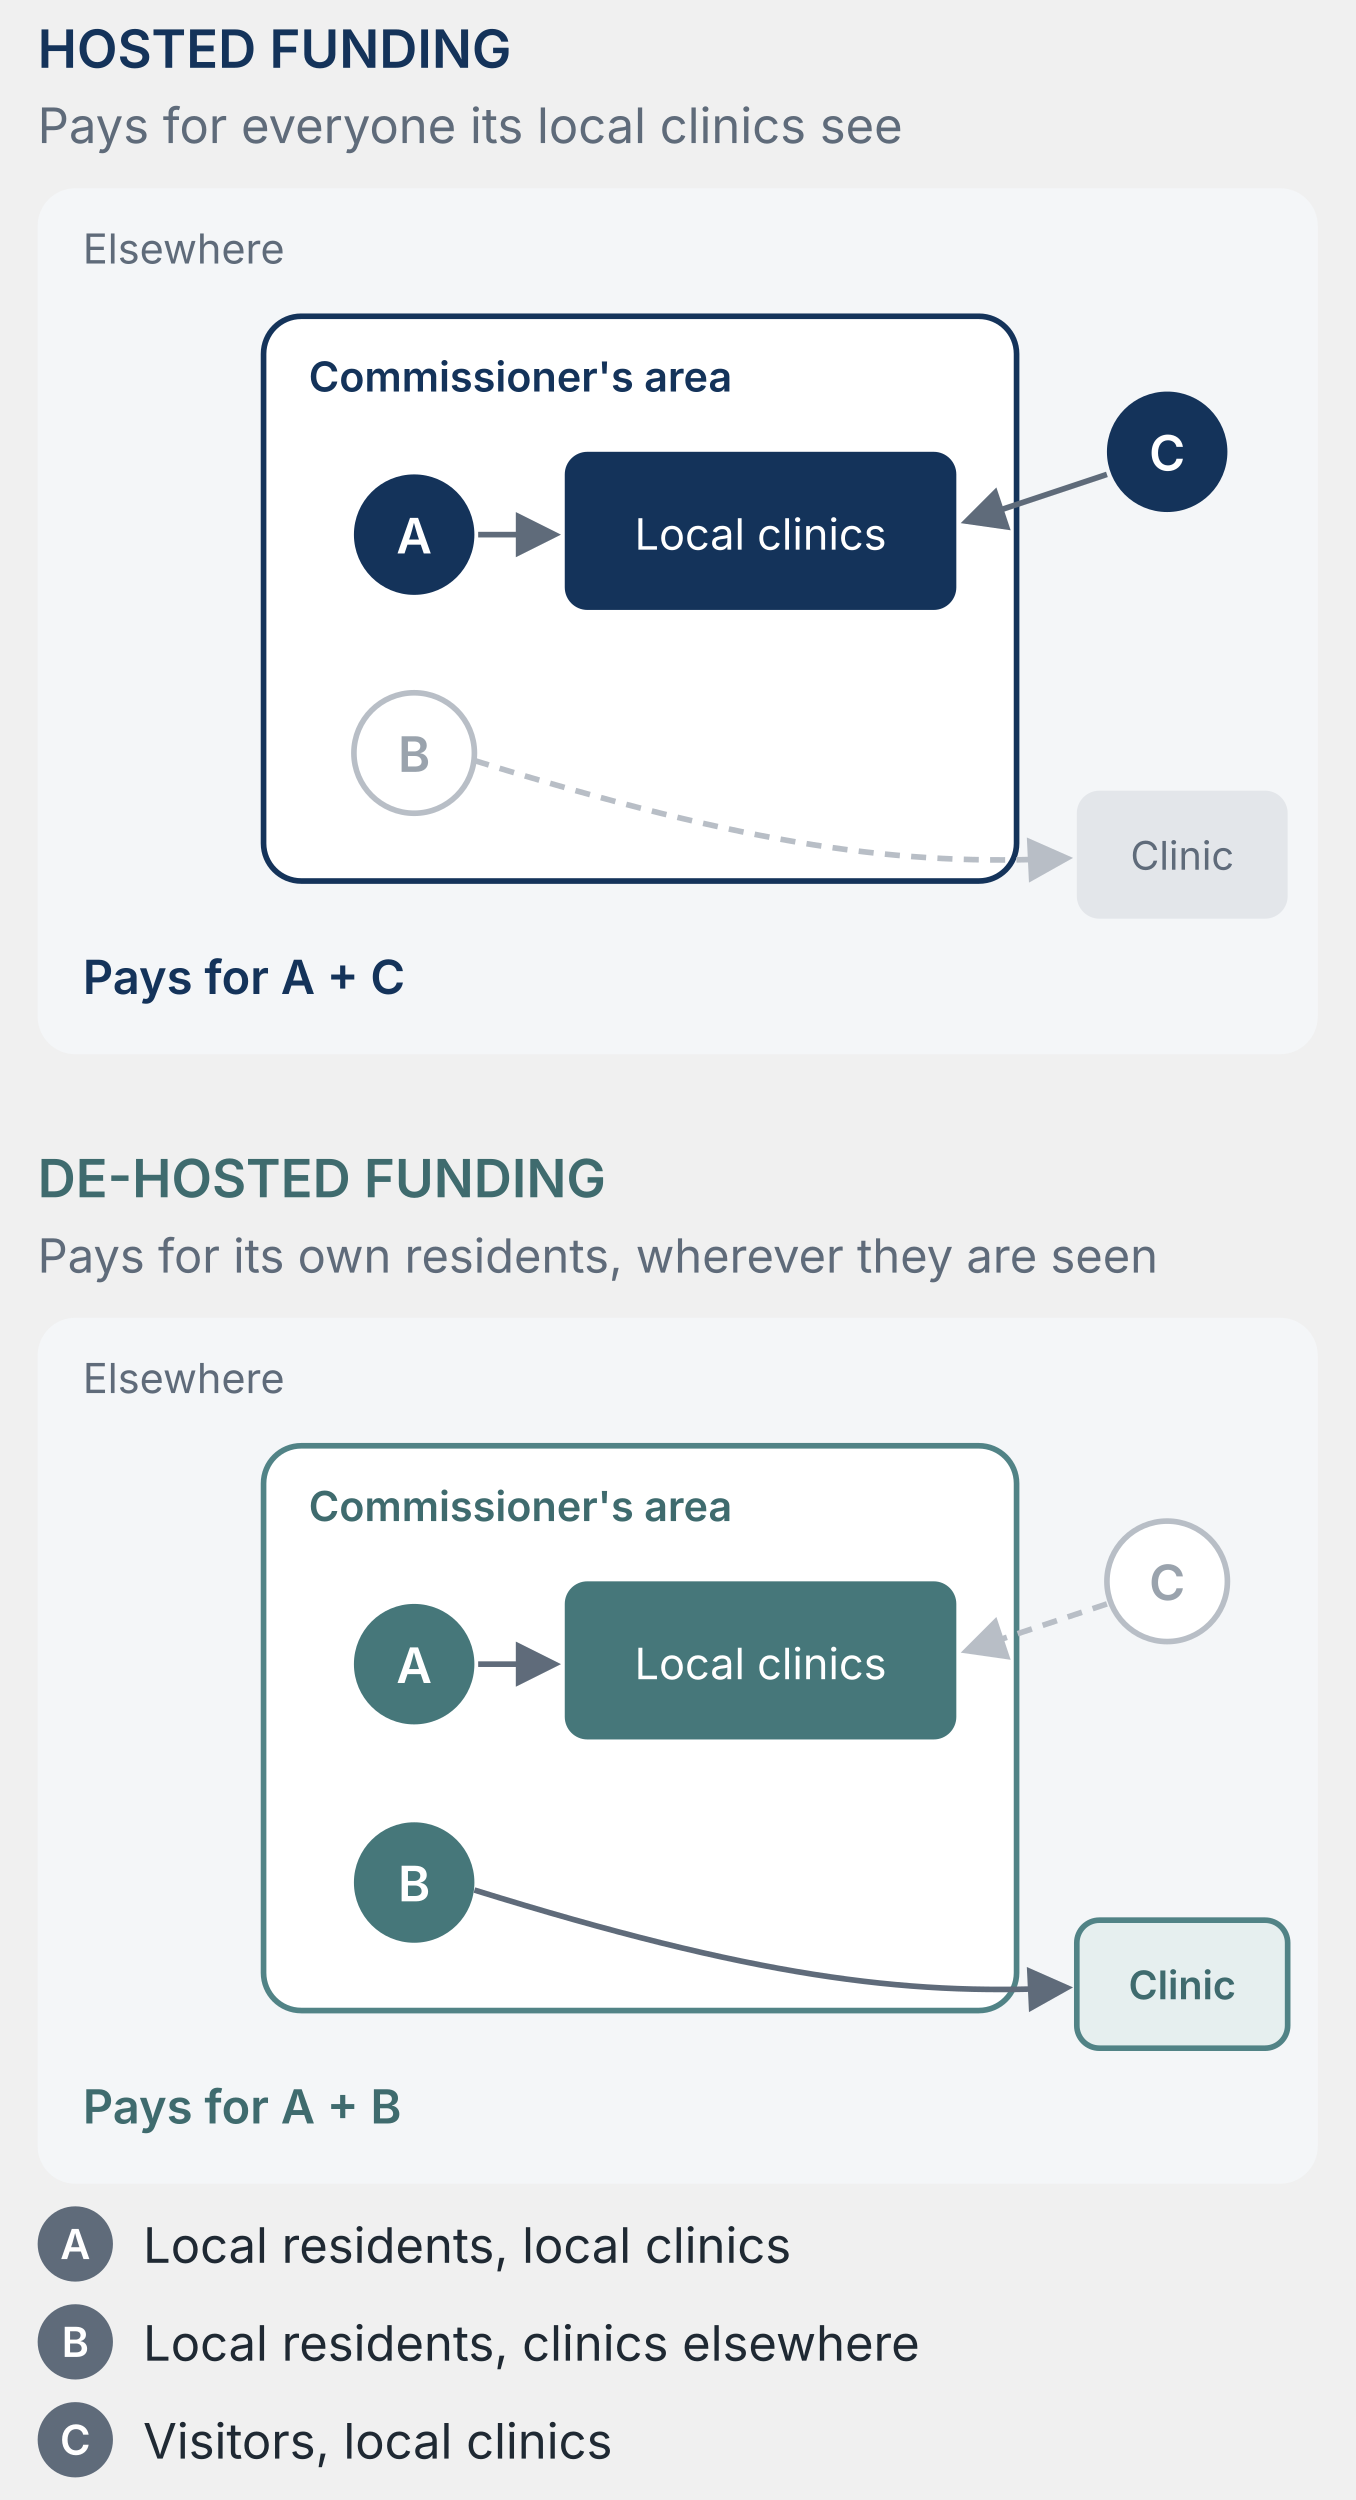
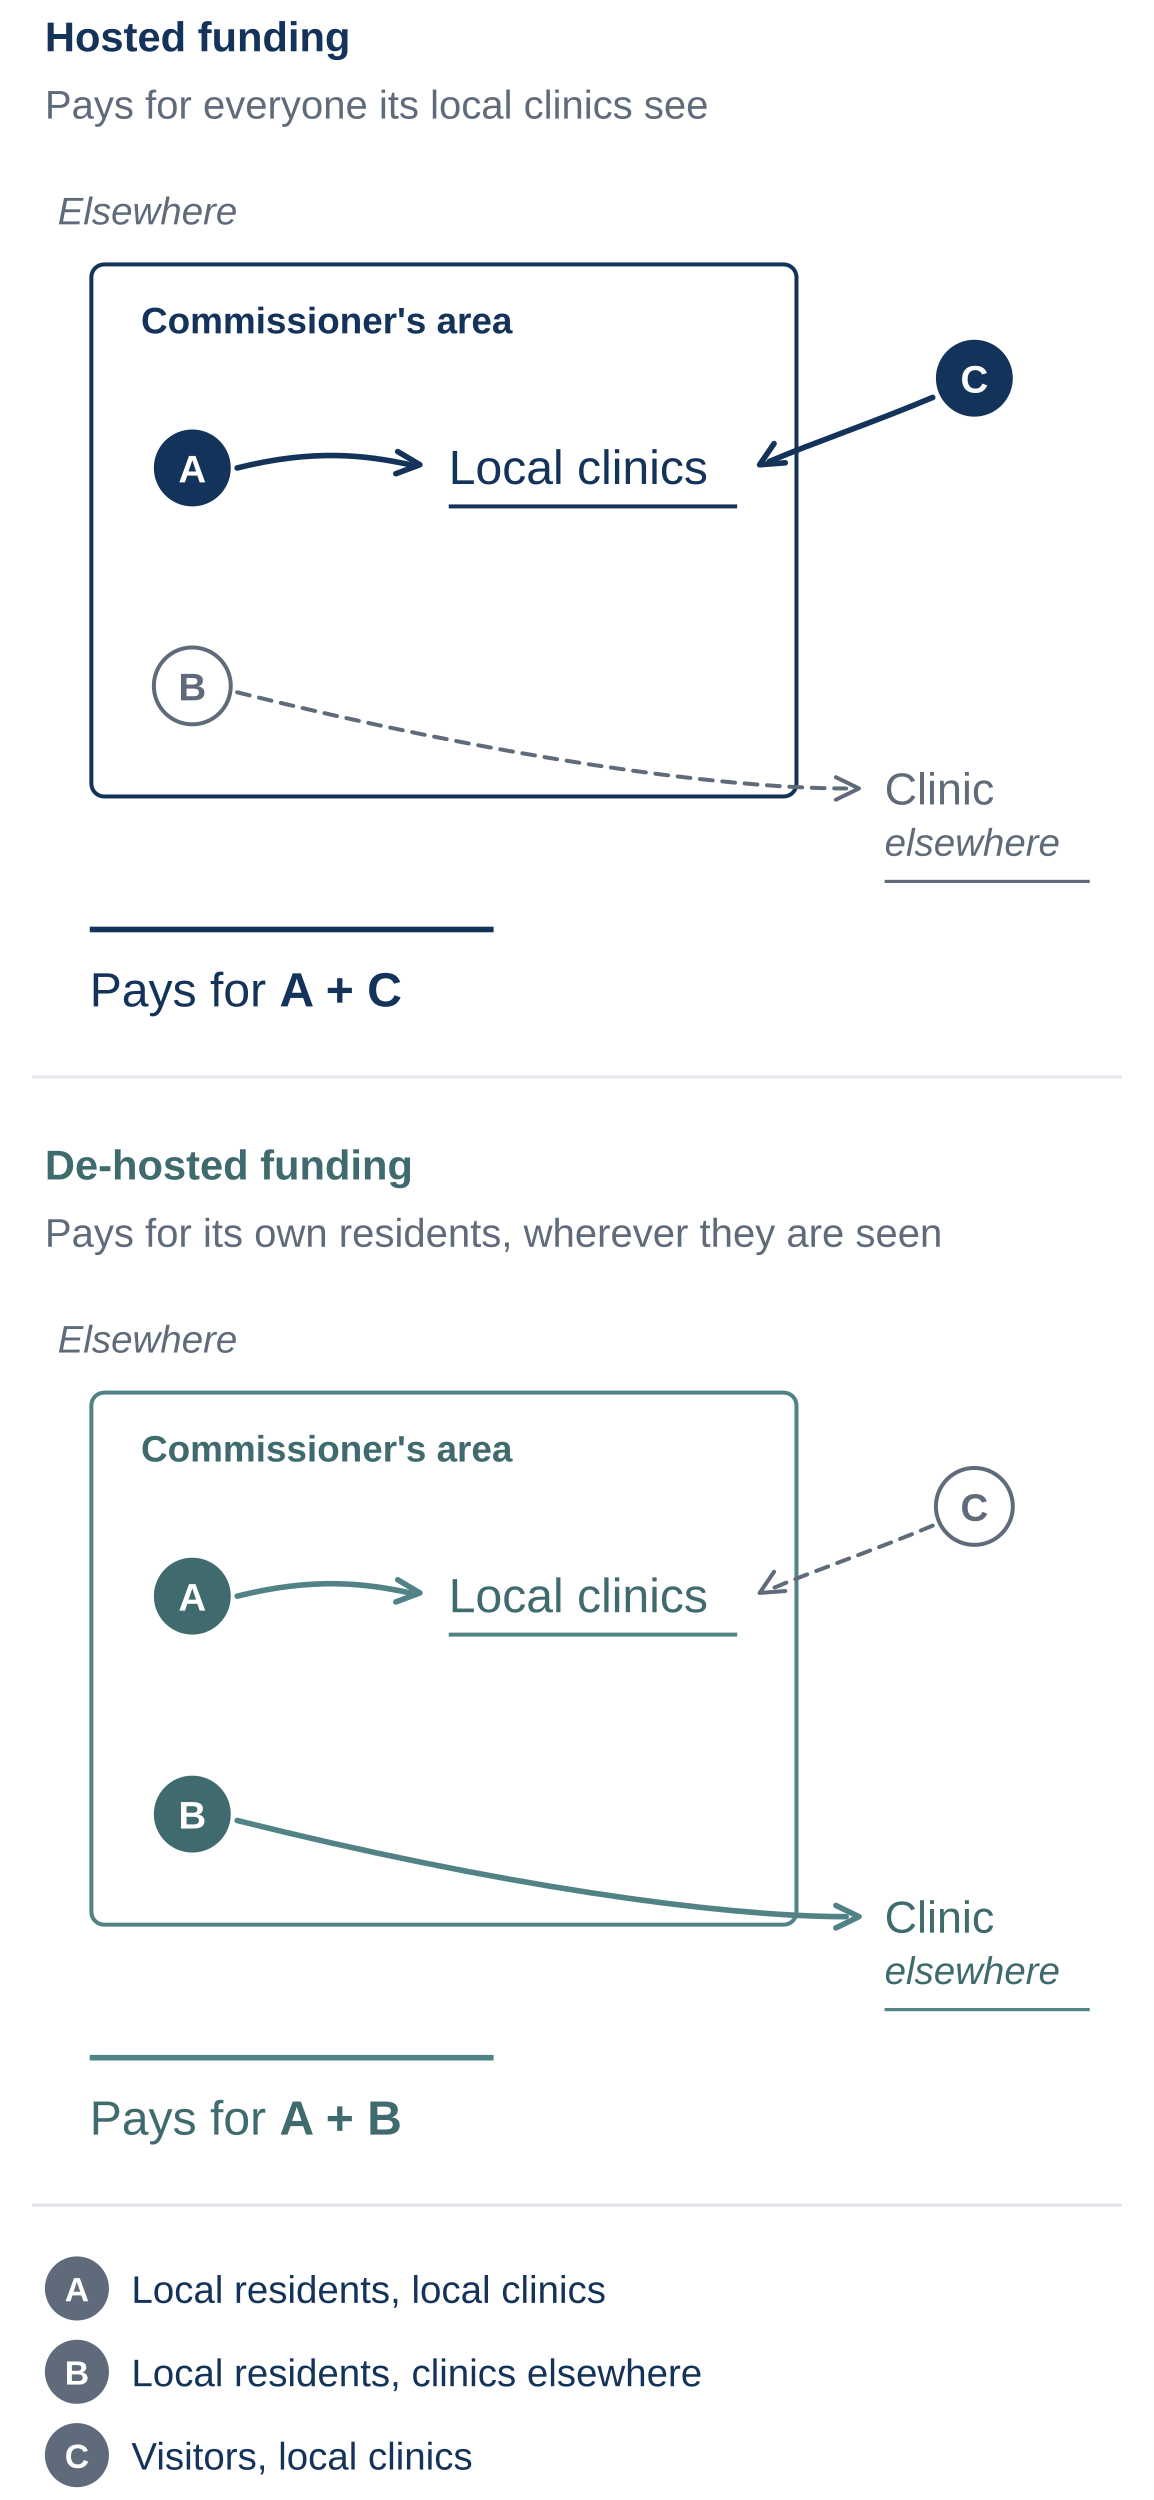
- <svg xmlns="http://www.w3.org/2000/svg" viewBox="0 0 360 664" font-family="Inter, -apple-system, Segoe UI, Roboto, sans-serif">
-   <defs>
-     <marker id="ar" markerWidth="8" markerHeight="8" refX="6" refY="4" orient="auto">
-       <path d="M0,0 L8,4 L0,8 z" fill="#5f6b7a" />
-     </marker>
-     <marker id="arg" markerWidth="8" markerHeight="8" refX="6" refY="4" orient="auto">
-       <path d="M0,0 L8,4 L0,8 z" fill="#b8bec6" />
-     </marker>
-   </defs>
-   <text x="10" y="18" font-size="14" fill="#14335a" font-weight="600">HOSTED FUNDING</text>
-   <text x="10" y="38" font-size="13" fill="#5f6b7a">Pays for everyone its local clinics see</text>
-   <g transform="translate(0,50)">
-     <rect x="10" y="0" width="340" height="230" rx="10" fill="#f4f6f8" />
-     <text x="22" y="20" font-size="11" fill="#5f6b7a">Elsewhere</text>
-     <rect x="70" y="34" width="200" height="150" rx="10" fill="#fff" stroke="#14335a" stroke-width="1.5" />
-     <text x="82" y="54" font-size="11" fill="#14335a" font-weight="600">Commissioner's area</text>
-     <rect x="150" y="70" width="104" height="42" rx="6" fill="#14335a" />
-     <text x="202" y="96" font-size="11.5" fill="#fff" text-anchor="middle">Local clinics</text>
-     <circle cx="110" cy="92" r="16" fill="#14335a" />
-     <text x="110" y="97" font-size="13" fill="#fff" text-anchor="middle" font-weight="600">A</text>
-     <line x1="127" y1="92" x2="146" y2="92" stroke="#5f6b7a" stroke-width="1.5" marker-end="url(#ar)" />
-     <circle cx="110" cy="150" r="16" fill="#fff" stroke="#b8bec6" stroke-width="1.5" />
-     <text x="110" y="155" font-size="13" fill="#9aa3ad" text-anchor="middle" font-weight="600">B</text>
-     <rect x="286" y="160" width="56" height="34" rx="6" fill="#e3e6ea" />
-     <text x="314" y="181" font-size="10.5" fill="#5f6b7a" text-anchor="middle">Clinic</text>
-     <path d="M126,152 C200,175 240,180 282,178" fill="none" stroke="#b8bec6" stroke-width="1.5" stroke-dasharray="4 3" marker-end="url(#arg)" />
-     <circle cx="310" cy="70" r="16" fill="#14335a" />
-     <text x="310" y="75" font-size="13" fill="#fff" text-anchor="middle" font-weight="600">C</text>
-     <line x1="294" y1="76" x2="258" y2="88" stroke="#5f6b7a" stroke-width="1.5" marker-end="url(#ar)" />
-     <text x="22" y="214" font-size="12.5" fill="#14335a" font-weight="600">Pays for A + C</text>
+ <svg xmlns="http://www.w3.org/2000/svg" viewBox="0 0 360 780" width="360" height="780" role="img" aria-label="Under hosted funding a commissioner pays for everyone its local clinics see: local residents and visitors. Under de-hosted funding it pays for its own residents, wherever they are seen." font-family="Arial, Helvetica, sans-serif">
+   <rect width="360" height="780" fill="#ffffff" />
+   <g transform="translate(4,0)">
+     <text x="10" y="16" font-size="13" font-weight="bold" fill="#14335a">Hosted funding</text>
+     <text x="10" y="37" font-size="12.5" fill="#5f6b7a">Pays for everyone its local clinics see</text>
+     <text x="14" y="70" font-size="12" font-style="italic" fill="#5f6b7a">Elsewhere</text>
+     <rect x="24.5" y="82.5" width="220" height="166" rx="4" fill="none" stroke="#14335a" stroke-width="1.25" />
+     <text x="40" y="104" font-size="11.5" font-weight="bold" fill="#14335a">Commissioner's area</text>
+     <circle cx="56" cy="146" r="12" fill="#14335a" />
+     <text x="56" y="150.5" font-size="12" text-anchor="middle" font-weight="bold" fill="#ffffff">A</text>
+     <path d="M70 146 C94 140, 110 142, 124 145" fill="none" stroke="#14335a" stroke-width="1.75" stroke-linecap="round" stroke-linejoin="round" />
+     <path d="M119.5 147.8 L127 145 L120.1 140.9" fill="none" stroke="#14335a" stroke-width="1.75" stroke-linecap="round" stroke-linejoin="round" />
+     <text x="136" y="151" font-size="15" fill="#14335a">Local clinics</text>
+     <line x1="136" y1="158" x2="226" y2="158" stroke="#14335a" stroke-width="1.25" />
+     <circle cx="300" cy="118" r="12" fill="#14335a" />
+     <text x="300" y="122.5" font-size="12" text-anchor="middle" font-weight="bold" fill="#ffffff">C</text>
+     <path d="M287 124 C268 132, 250 138, 236 144" fill="none" stroke="#14335a" stroke-width="1.75" stroke-linecap="round" stroke-linejoin="round" />
+     <path d="M237.5 138.4 L233 145 L241.0 144.4" fill="none" stroke="#14335a" stroke-width="1.75" stroke-linecap="round" stroke-linejoin="round" />
+     <circle cx="56" cy="214" r="12" fill="#ffffff" stroke="#5f6b7a" stroke-width="1.25" />
+     <text x="56" y="218.5" font-size="12" text-anchor="middle" font-weight="bold" fill="#5f6b7a">B</text>
+     <path d="M70 216 C150 236, 220 246, 260 246" fill="none" stroke="#5f6b7a" stroke-width="1.25" stroke-dasharray="4 3" stroke-linecap="round" stroke-linejoin="round" />
+     <path d="M256.8 249.5 L264 246 L256.8 242.5" fill="none" stroke="#5f6b7a" stroke-width="1.25" stroke-linecap="round" stroke-linejoin="round" />
+     <text x="272" y="251" font-size="14" fill="#5f6b7a">Clinic</text>
+     <text x="272" y="267" font-size="12" font-style="italic" fill="#5f6b7a">elsewhere</text>
+     <line x1="272" y1="275" x2="336" y2="275" stroke="#5f6b7a" stroke-width="1" />
+     <line x1="24" y1="290" x2="150" y2="290" stroke="#14335a" stroke-width="1.75" />
+     <text x="24" y="314" font-size="15" fill="#14335a">Pays for <tspan font-weight="bold">A + C</tspan>
+     </text>
  </g>
-   <text x="10" y="318" font-size="14" fill="#3f6b6e" font-weight="600">DE-HOSTED FUNDING</text>
-   <text x="10" y="338" font-size="12.5" fill="#5f6b7a">Pays for its own residents, wherever they are seen</text>
-   <g transform="translate(0,350)">
-     <rect x="10" y="0" width="340" height="230" rx="10" fill="#f4f6f8" />
-     <text x="22" y="20" font-size="11" fill="#5f6b7a">Elsewhere</text>
-     <rect x="70" y="34" width="200" height="150" rx="10" fill="#fff" stroke="#518386" stroke-width="1.5" />
-     <text x="82" y="54" font-size="11" fill="#3f6b6e" font-weight="600">Commissioner's area</text>
-     <rect x="150" y="70" width="104" height="42" rx="6" fill="#46777a" />
-     <text x="202" y="96" font-size="11.5" fill="#fff" text-anchor="middle">Local clinics</text>
-     <circle cx="110" cy="92" r="16" fill="#46777a" />
-     <text x="110" y="97" font-size="13" fill="#fff" text-anchor="middle" font-weight="600">A</text>
-     <line x1="127" y1="92" x2="146" y2="92" stroke="#5f6b7a" stroke-width="1.5" marker-end="url(#ar)" />
-     <circle cx="110" cy="150" r="16" fill="#46777a" />
-     <text x="110" y="155" font-size="13" fill="#fff" text-anchor="middle" font-weight="600">B</text>
-     <rect x="286" y="160" width="56" height="34" rx="6" fill="#e6efef" stroke="#518386" stroke-width="1.5" />
-     <text x="314" y="181" font-size="10.5" fill="#3f6b6e" text-anchor="middle" font-weight="600">Clinic</text>
-     <path d="M126,152 C200,175 240,180 282,178" fill="none" stroke="#5f6b7a" stroke-width="1.5" marker-end="url(#ar)" />
-     <circle cx="310" cy="70" r="16" fill="#fff" stroke="#b8bec6" stroke-width="1.5" />
-     <text x="310" y="75" font-size="13" fill="#9aa3ad" text-anchor="middle" font-weight="600">C</text>
-     <line x1="294" y1="76" x2="258" y2="88" stroke="#b8bec6" stroke-width="1.5" stroke-dasharray="4 3" marker-end="url(#arg)" />
-     <text x="22" y="214" font-size="12.5" fill="#3f6b6e" font-weight="600">Pays for A + B</text>
+   <line x1="10" y1="336" x2="350" y2="336" stroke="#e3e6ea" stroke-width="1" />
+   <g transform="translate(4,352)">
+     <text x="10" y="16" font-size="13" font-weight="bold" fill="#3f6b6e">De-hosted funding</text>
+     <text x="10" y="37" font-size="12.5" fill="#5f6b7a">Pays for its own residents, wherever they are seen</text>
+     <text x="14" y="70" font-size="12" font-style="italic" fill="#5f6b7a">Elsewhere</text>
+     <rect x="24.5" y="82.5" width="220" height="166" rx="4" fill="none" stroke="#518386" stroke-width="1.25" />
+     <text x="40" y="104" font-size="11.5" font-weight="bold" fill="#3f6b6e">Commissioner's area</text>
+     <circle cx="56" cy="146" r="12" fill="#3f6b6e" />
+     <text x="56" y="150.5" font-size="12" text-anchor="middle" font-weight="bold" fill="#ffffff">A</text>
+     <path d="M70 146 C94 140, 110 142, 124 145" fill="none" stroke="#518386" stroke-width="1.75" stroke-linecap="round" stroke-linejoin="round" />
+     <path d="M119.5 147.8 L127 145 L120.1 140.9" fill="none" stroke="#518386" stroke-width="1.75" stroke-linecap="round" stroke-linejoin="round" />
+     <text x="136" y="151" font-size="15" fill="#3f6b6e">Local clinics</text>
+     <line x1="136" y1="158" x2="226" y2="158" stroke="#518386" stroke-width="1.25" />
+     <circle cx="300" cy="118" r="12" fill="#ffffff" stroke="#5f6b7a" stroke-width="1.25" />
+     <text x="300" y="122.5" font-size="12" text-anchor="middle" font-weight="bold" fill="#5f6b7a">C</text>
+     <path d="M287 124 C268 132, 250 138, 236 144" fill="none" stroke="#5f6b7a" stroke-width="1.25" stroke-dasharray="4 3" stroke-linecap="round" stroke-linejoin="round" />
+     <path d="M237.5 138.4 L233 145 L241.0 144.4" fill="none" stroke="#5f6b7a" stroke-width="1.25" stroke-linecap="round" stroke-linejoin="round" />
+     <circle cx="56" cy="214" r="12" fill="#3f6b6e" />
+     <text x="56" y="218.5" font-size="12" text-anchor="middle" font-weight="bold" fill="#ffffff">B</text>
+     <path d="M70 216 C150 236, 220 246, 260 246" fill="none" stroke="#518386" stroke-width="1.75" stroke-linecap="round" stroke-linejoin="round" />
+     <path d="M256.8 249.5 L264 246 L256.8 242.5" fill="none" stroke="#518386" stroke-width="1.75" stroke-linecap="round" stroke-linejoin="round" />
+     <text x="272" y="251" font-size="14" fill="#3f6b6e">Clinic</text>
+     <text x="272" y="267" font-size="12" font-style="italic" fill="#3f6b6e">elsewhere</text>
+     <line x1="272" y1="275" x2="336" y2="275" stroke="#518386" stroke-width="1" />
+     <line x1="24" y1="290" x2="150" y2="290" stroke="#518386" stroke-width="1.75" />
+     <text x="24" y="314" font-size="15" fill="#3f6b6e">Pays for <tspan font-weight="bold">A + B</tspan>
+     </text>
  </g>
-   <circle cx="20" cy="596" r="10" fill="#5f6b7a" />
-   <text x="20" y="600" font-size="11" fill="#fff" font-weight="600" text-anchor="middle">A</text>
-   <text x="38" y="601" font-size="13" fill="#1f2933">Local residents, local clinics</text>
-   <circle cx="20" cy="622" r="10" fill="#5f6b7a" />
-   <text x="20" y="626" font-size="11" fill="#fff" font-weight="600" text-anchor="middle">B</text>
-   <text x="38" y="627" font-size="13" fill="#1f2933">Local residents, clinics elsewhere</text>
-   <circle cx="20" cy="648" r="10" fill="#5f6b7a" />
-   <text x="20" y="652" font-size="11" fill="#fff" font-weight="600" text-anchor="middle">C</text>
-   <text x="38" y="653" font-size="13" fill="#1f2933">Visitors, local clinics</text>
+   <line x1="10" y1="688" x2="350" y2="688" stroke="#e3e6ea" stroke-width="1" />
+   <circle cx="24" cy="714" r="10" fill="#5f6b7a" />
+   <text x="24" y="718" font-size="10.5" text-anchor="middle" font-weight="bold" fill="#ffffff">A</text>
+   <text x="41" y="718.5" font-size="12" fill="#14335a">Local residents, local clinics</text>
+   <circle cx="24" cy="740" r="10" fill="#5f6b7a" />
+   <text x="24" y="744" font-size="10.5" text-anchor="middle" font-weight="bold" fill="#ffffff">B</text>
+   <text x="41" y="744.5" font-size="12" fill="#14335a">Local residents, clinics elsewhere</text>
+   <circle cx="24" cy="766" r="10" fill="#5f6b7a" />
+   <text x="24" y="770" font-size="10.5" text-anchor="middle" font-weight="bold" fill="#ffffff">C</text>
+   <text x="41" y="770.5" font-size="12" fill="#14335a">Visitors, local clinics</text>
</svg>
